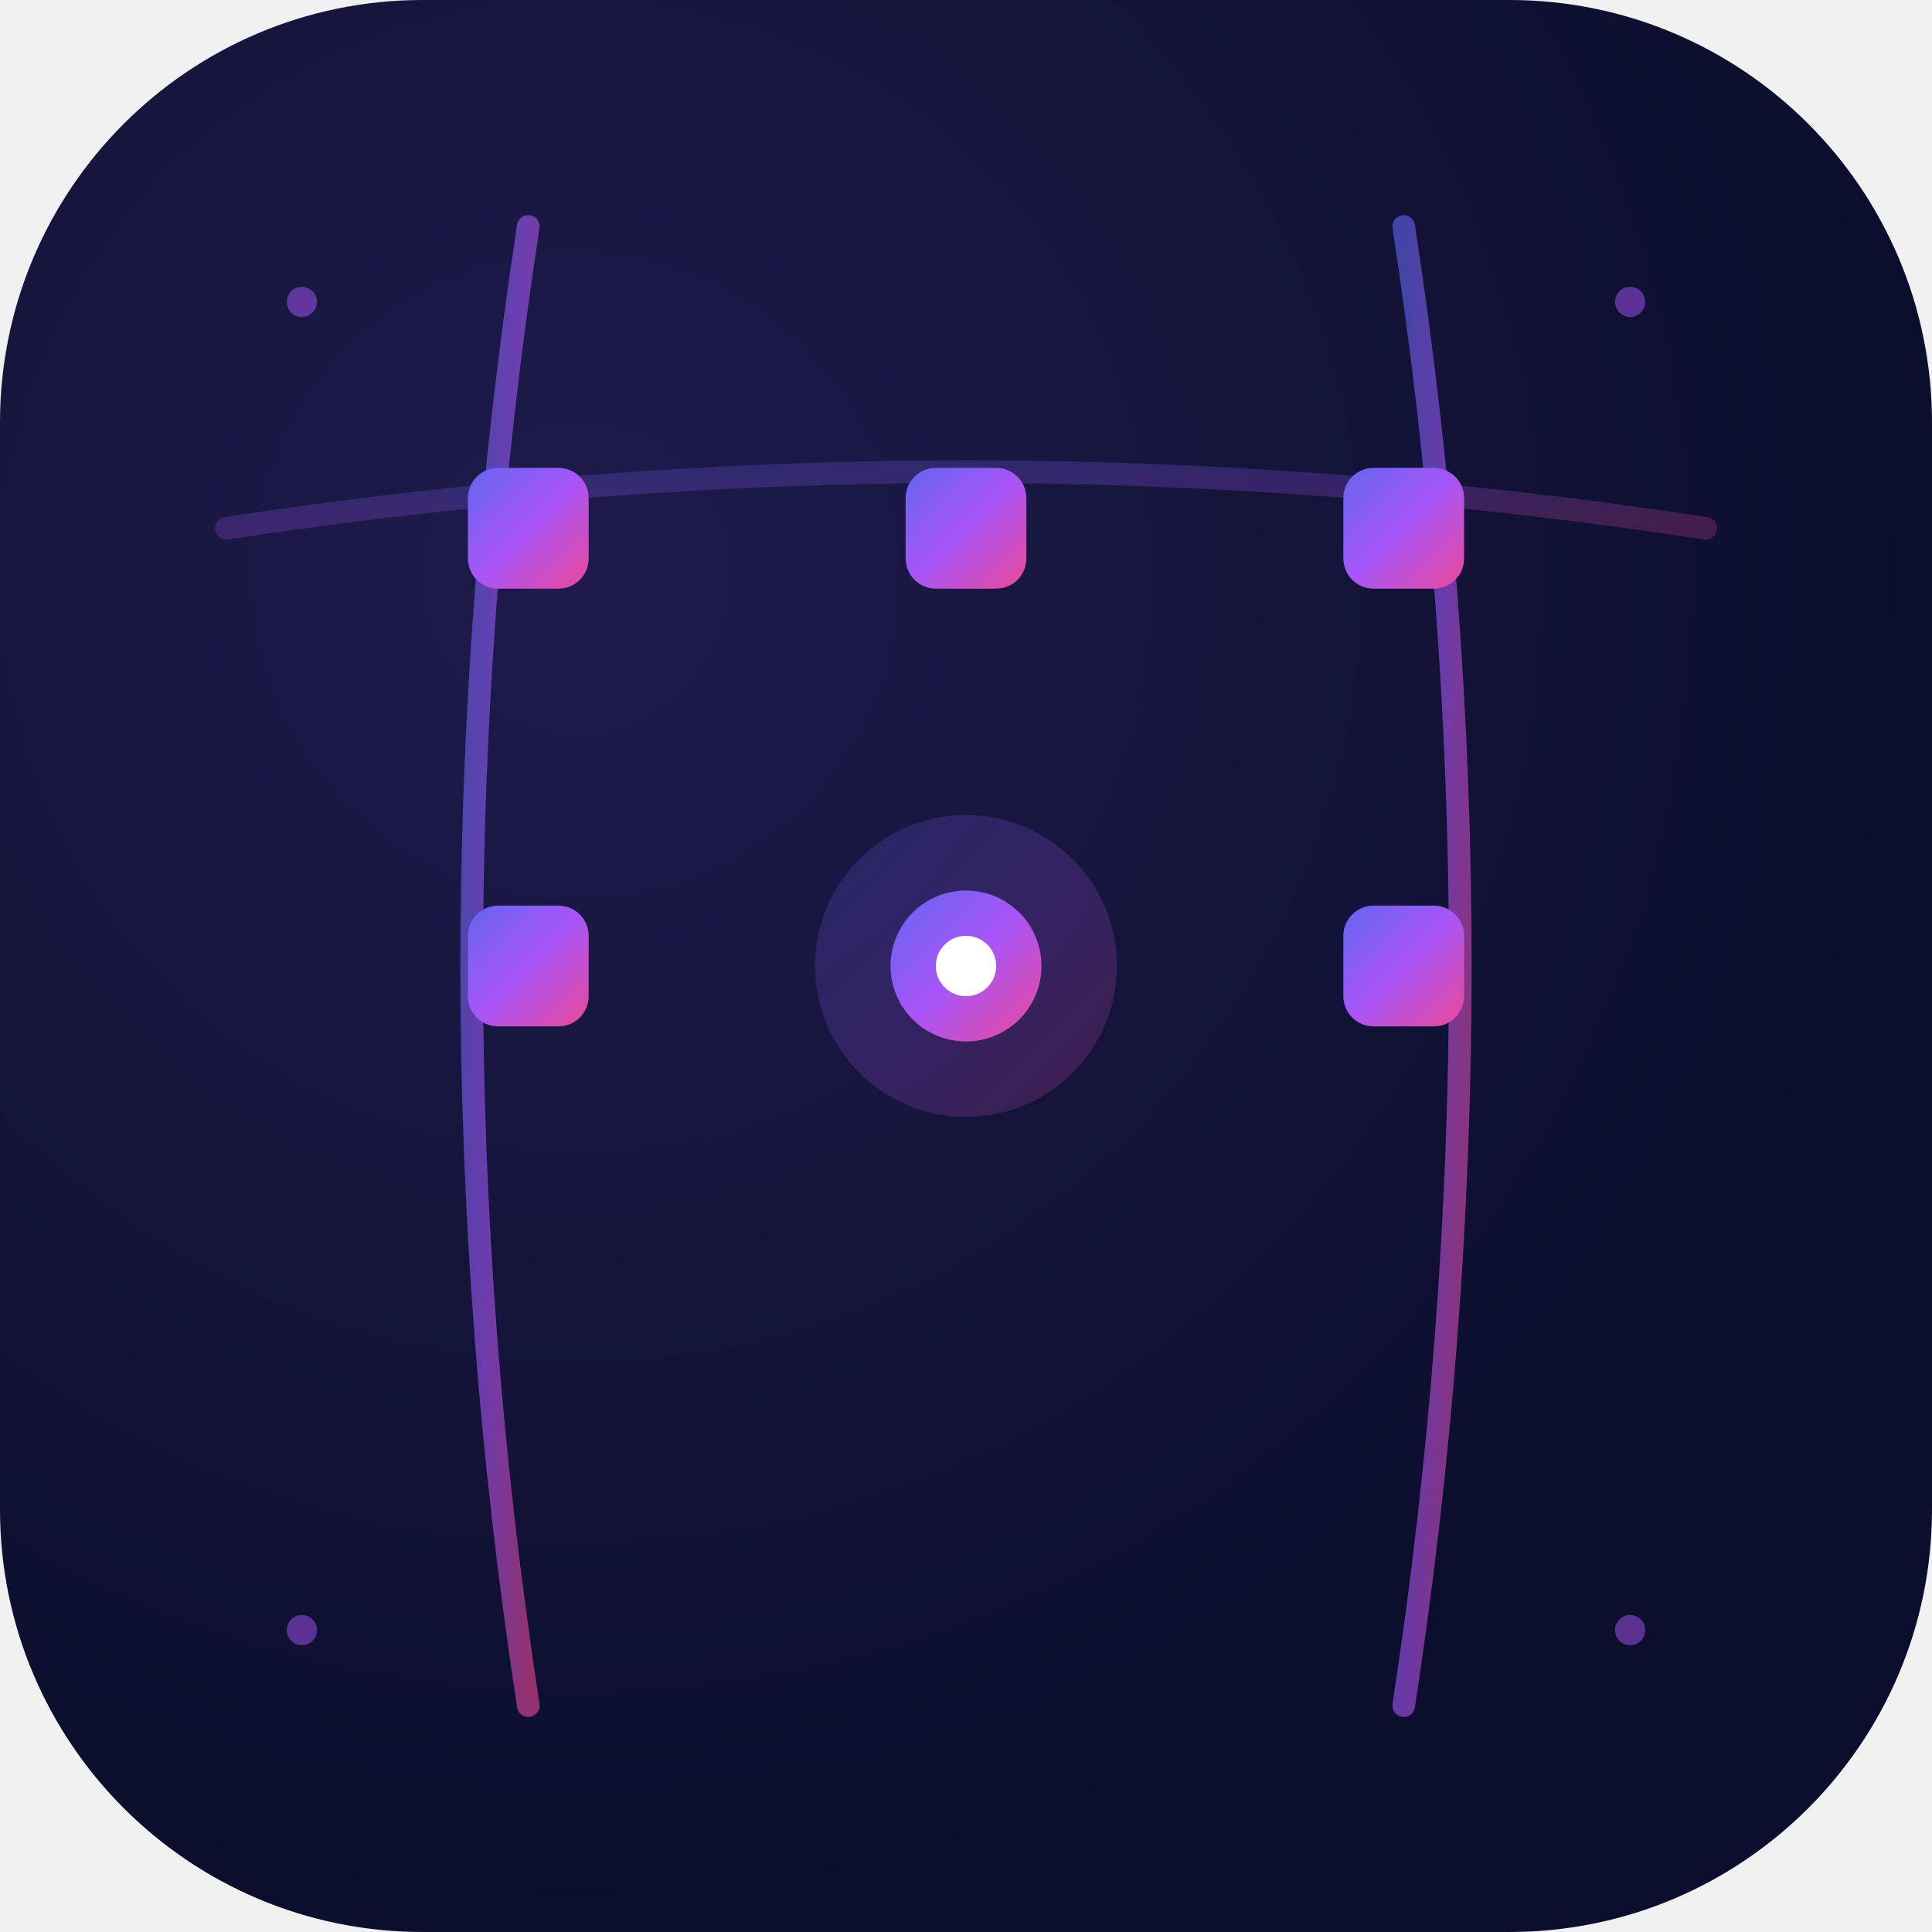
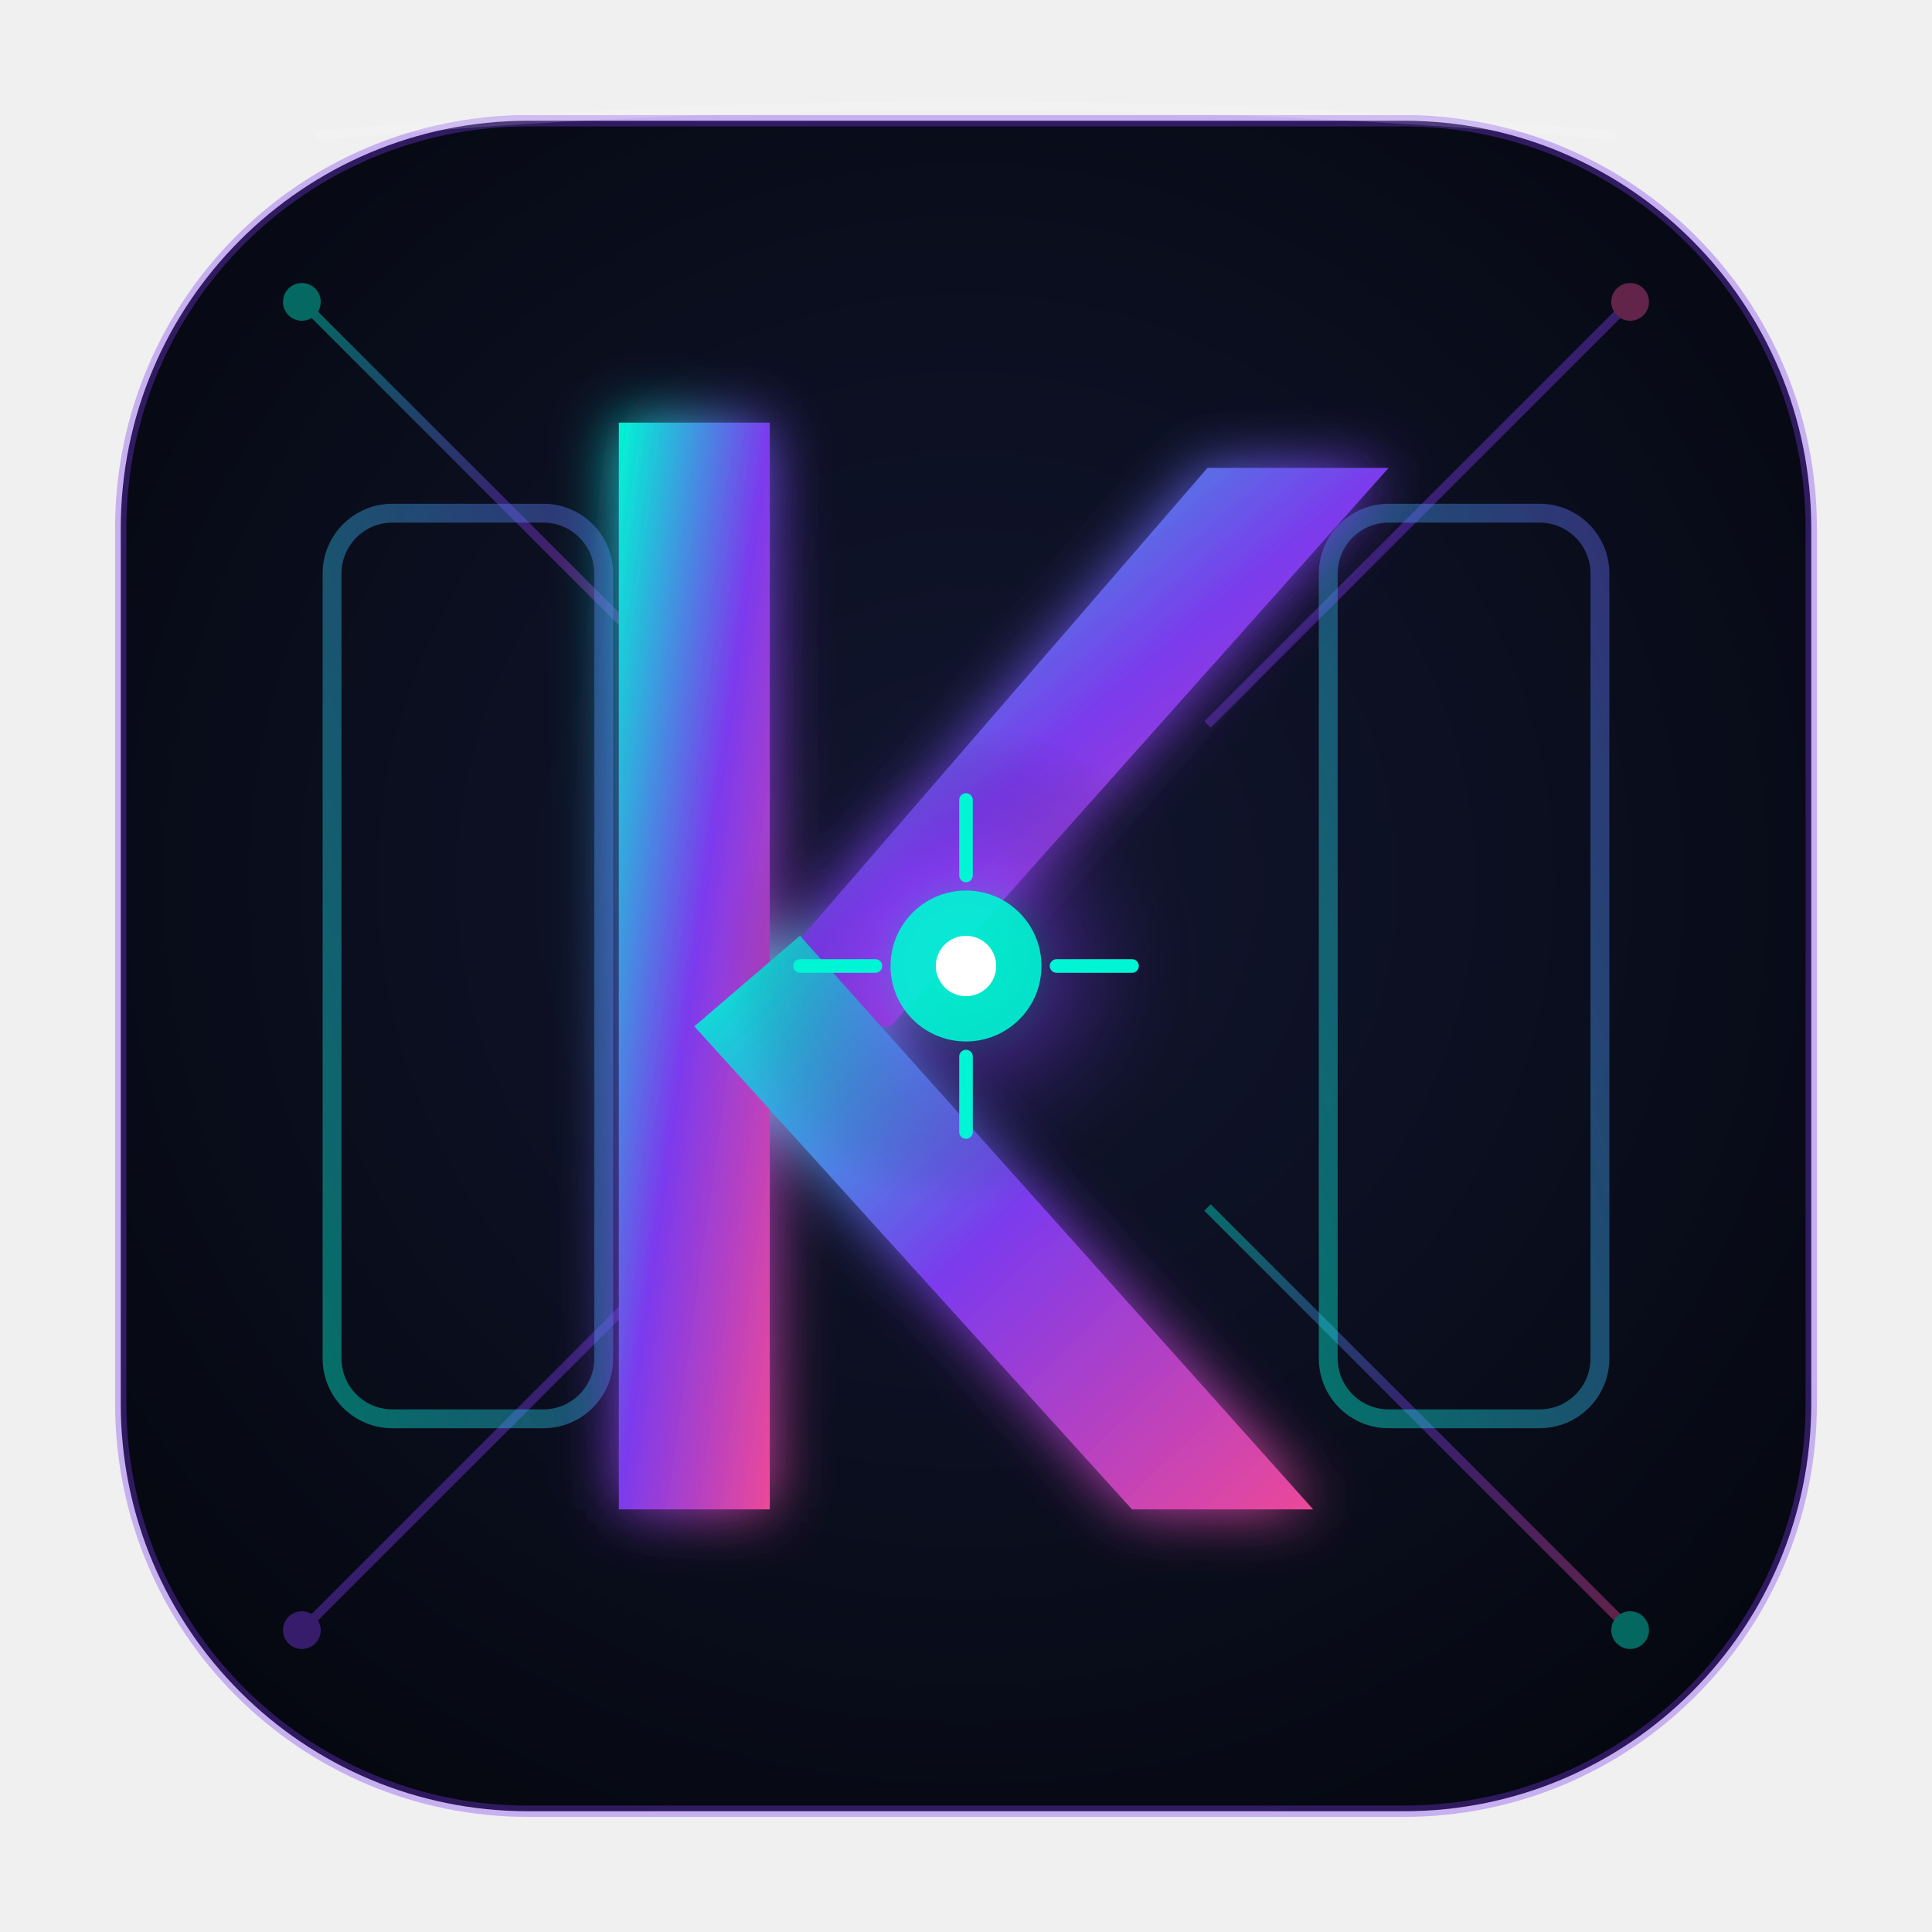
- <svg xmlns="http://www.w3.org/2000/svg" viewBox="0 0 256 256" role="img" aria-label="Story Weaver">
+ <svg xmlns="http://www.w3.org/2000/svg" viewBox="0 0 256 256" role="img" aria-label="Kineo">
  <defs>
-     <linearGradient id="g1" x1="0%" y1="0%" x2="100%" y2="100%">
-       <stop offset="0%" stop-color="#6366F1" />
-       <stop offset="50%" stop-color="#A855F7" />
+     <linearGradient id="kineoBrandPrimary" x1="0%" y1="0%" x2="100%" y2="100%">
+       <stop offset="0%" stop-color="#00F5D4" />
+       <stop offset="50%" stop-color="#7C3AED" />
      <stop offset="100%" stop-color="#EC4899" />
    </linearGradient>
-     <radialGradient id="g2" cx="30%" cy="30%" r="70%">
-       <stop offset="0%" stop-color="#1E1B4B" />
-       <stop offset="100%" stop-color="#0B0E2C" />
+     <linearGradient id="kineoAccent" x1="0%" y1="100%" x2="100%" y2="0%">
+       <stop offset="0%" stop-color="#00F5D4" />
+       <stop offset="100%" stop-color="#6366F1" />
+     </linearGradient>
+     <radialGradient id="kineoBg" cx="50%" cy="45%" r="65%">
+       <stop offset="0%" stop-color="#121630" />
+       <stop offset="100%" stop-color="#050810" />
    </radialGradient>
+     <radialGradient id="kineoGlow" cx="50%" cy="50%" r="50%">
+       <stop offset="0%" stop-color="#00F5D4" stop-opacity="0.9" />
+       <stop offset="40%" stop-color="#7C3AED" stop-opacity="0.5" />
+       <stop offset="100%" stop-color="#050810" stop-opacity="0" />
+     </radialGradient>
+     <filter id="glowFilter" x="-20%" y="-20%" width="140%" height="140%">
+       <feGaussianBlur stdDeviation="4" result="blur" />
+       <feComposite in="SourceGraphic" in2="blur" operator="over" />
+     </filter>
  </defs>
-   <rect width="256" height="256" rx="56" fill="url(#g2)" />
-   <g stroke="url(#g1)" stroke-width="3" stroke-linecap="round" opacity="0.6">
-     <path d="M 70 30 Q 55 128 70 226" fill="none" />
-     <path d="M 128 30 Q 128 128 128 226" fill="none" />
-     <path d="M 186 30 Q 201 128 186 226" fill="none" />
-     <path d="M 30 70 Q 128 55 226 70" fill="none" opacity="0.4" />
-     <path d="M 30 128 Q 128 128 226 128" fill="none" opacity="0.4" />
+   <rect x="16" y="16" width="224" height="224" rx="54" fill="url(#kineoBg)" stroke="#7C3AED" stroke-width="1.5" stroke-opacity="0.35" />
+   <path d="M 42 18 Q 128 10 214 18" stroke="#FFFFFF" stroke-opacity="0.15" stroke-width="1.2" fill="none" />
+   <g opacity="0.4">
+     <line x1="40" y1="40" x2="96" y2="96" stroke="url(#kineoBrandPrimary)" stroke-width="1.2" />
+     <line x1="216" y1="40" x2="160" y2="96" stroke="url(#kineoBrandPrimary)" stroke-width="1.2" />
+     <line x1="40" y1="216" x2="96" y2="160" stroke="url(#kineoBrandPrimary)" stroke-width="1.2" />
+     <line x1="216" y1="216" x2="160" y2="160" stroke="url(#kineoBrandPrimary)" stroke-width="1.2" />
+     <circle cx="40" cy="40" r="2.5" fill="#00F5D4" />
+     <circle cx="216" cy="40" r="2.5" fill="#EC4899" />
+     <circle cx="40" cy="216" r="2.5" fill="#7C3AED" />
+     <circle cx="216" cy="216" r="2.5" fill="#00F5D4" />
  </g>
-   <g fill="url(#g1)">
-     <rect x="62" y="62" width="16" height="16" rx="4" />
-     <rect x="120" y="62" width="16" height="16" rx="4" />
-     <rect x="178" y="62" width="16" height="16" rx="4" />
-     <rect x="62" y="120" width="16" height="16" rx="4" />
-     <rect x="120" y="120" width="16" height="16" rx="4" opacity="0.7" />
-     <rect x="178" y="120" width="16" height="16" rx="4" />
+   <g opacity="0.85">
+     <rect x="44" y="68" width="36" height="120" rx="8" fill="none" stroke="url(#kineoAccent)" stroke-width="2.5" opacity="0.5" />
+     <rect x="176" y="68" width="36" height="120" rx="8" fill="none" stroke="url(#kineoAccent)" stroke-width="2.5" opacity="0.5" />
+   </g>
+   <g filter="url(#glowFilter)">
+     <path d="M 82 56 L 102 56 L 102 200 L 82 200 Z" fill="url(#kineoBrandPrimary)" rx="5" />
+     <path d="M 96 136 L 160 62 L 184 62 L 118 136 Z" fill="url(#kineoBrandPrimary)" />
+     <path d="M 106 124 L 174 200 L 150 200 L 92 136 Z" fill="url(#kineoBrandPrimary)" />
  </g>
  <g transform="translate(128 128)">
-     <circle r="20" fill="url(#g1)" opacity="0.2" />
-     <circle r="10" fill="url(#g1)" />
+     <circle r="32" fill="url(#kineoGlow)" opacity="0.6" />
+     <circle r="10" fill="#00F5D4" opacity="0.9" />
    <circle r="4" fill="#FFFFFF" />
+     <path d="M -22 0 L -12 0 M 12 0 L 22 0 M 0 -22 L 0 -12 M 0 12 L 0 22" stroke="#00F5D4" stroke-width="1.8" stroke-linecap="round" />
  </g>
-   <circle cx="40" cy="40" r="2" fill="#A855F7" opacity="0.5" />
-   <circle cx="216" cy="40" r="2" fill="#A855F7" opacity="0.5" />
-   <circle cx="40" cy="216" r="2" fill="#A855F7" opacity="0.5" />
-   <circle cx="216" cy="216" r="2" fill="#A855F7" opacity="0.5" />
</svg>
